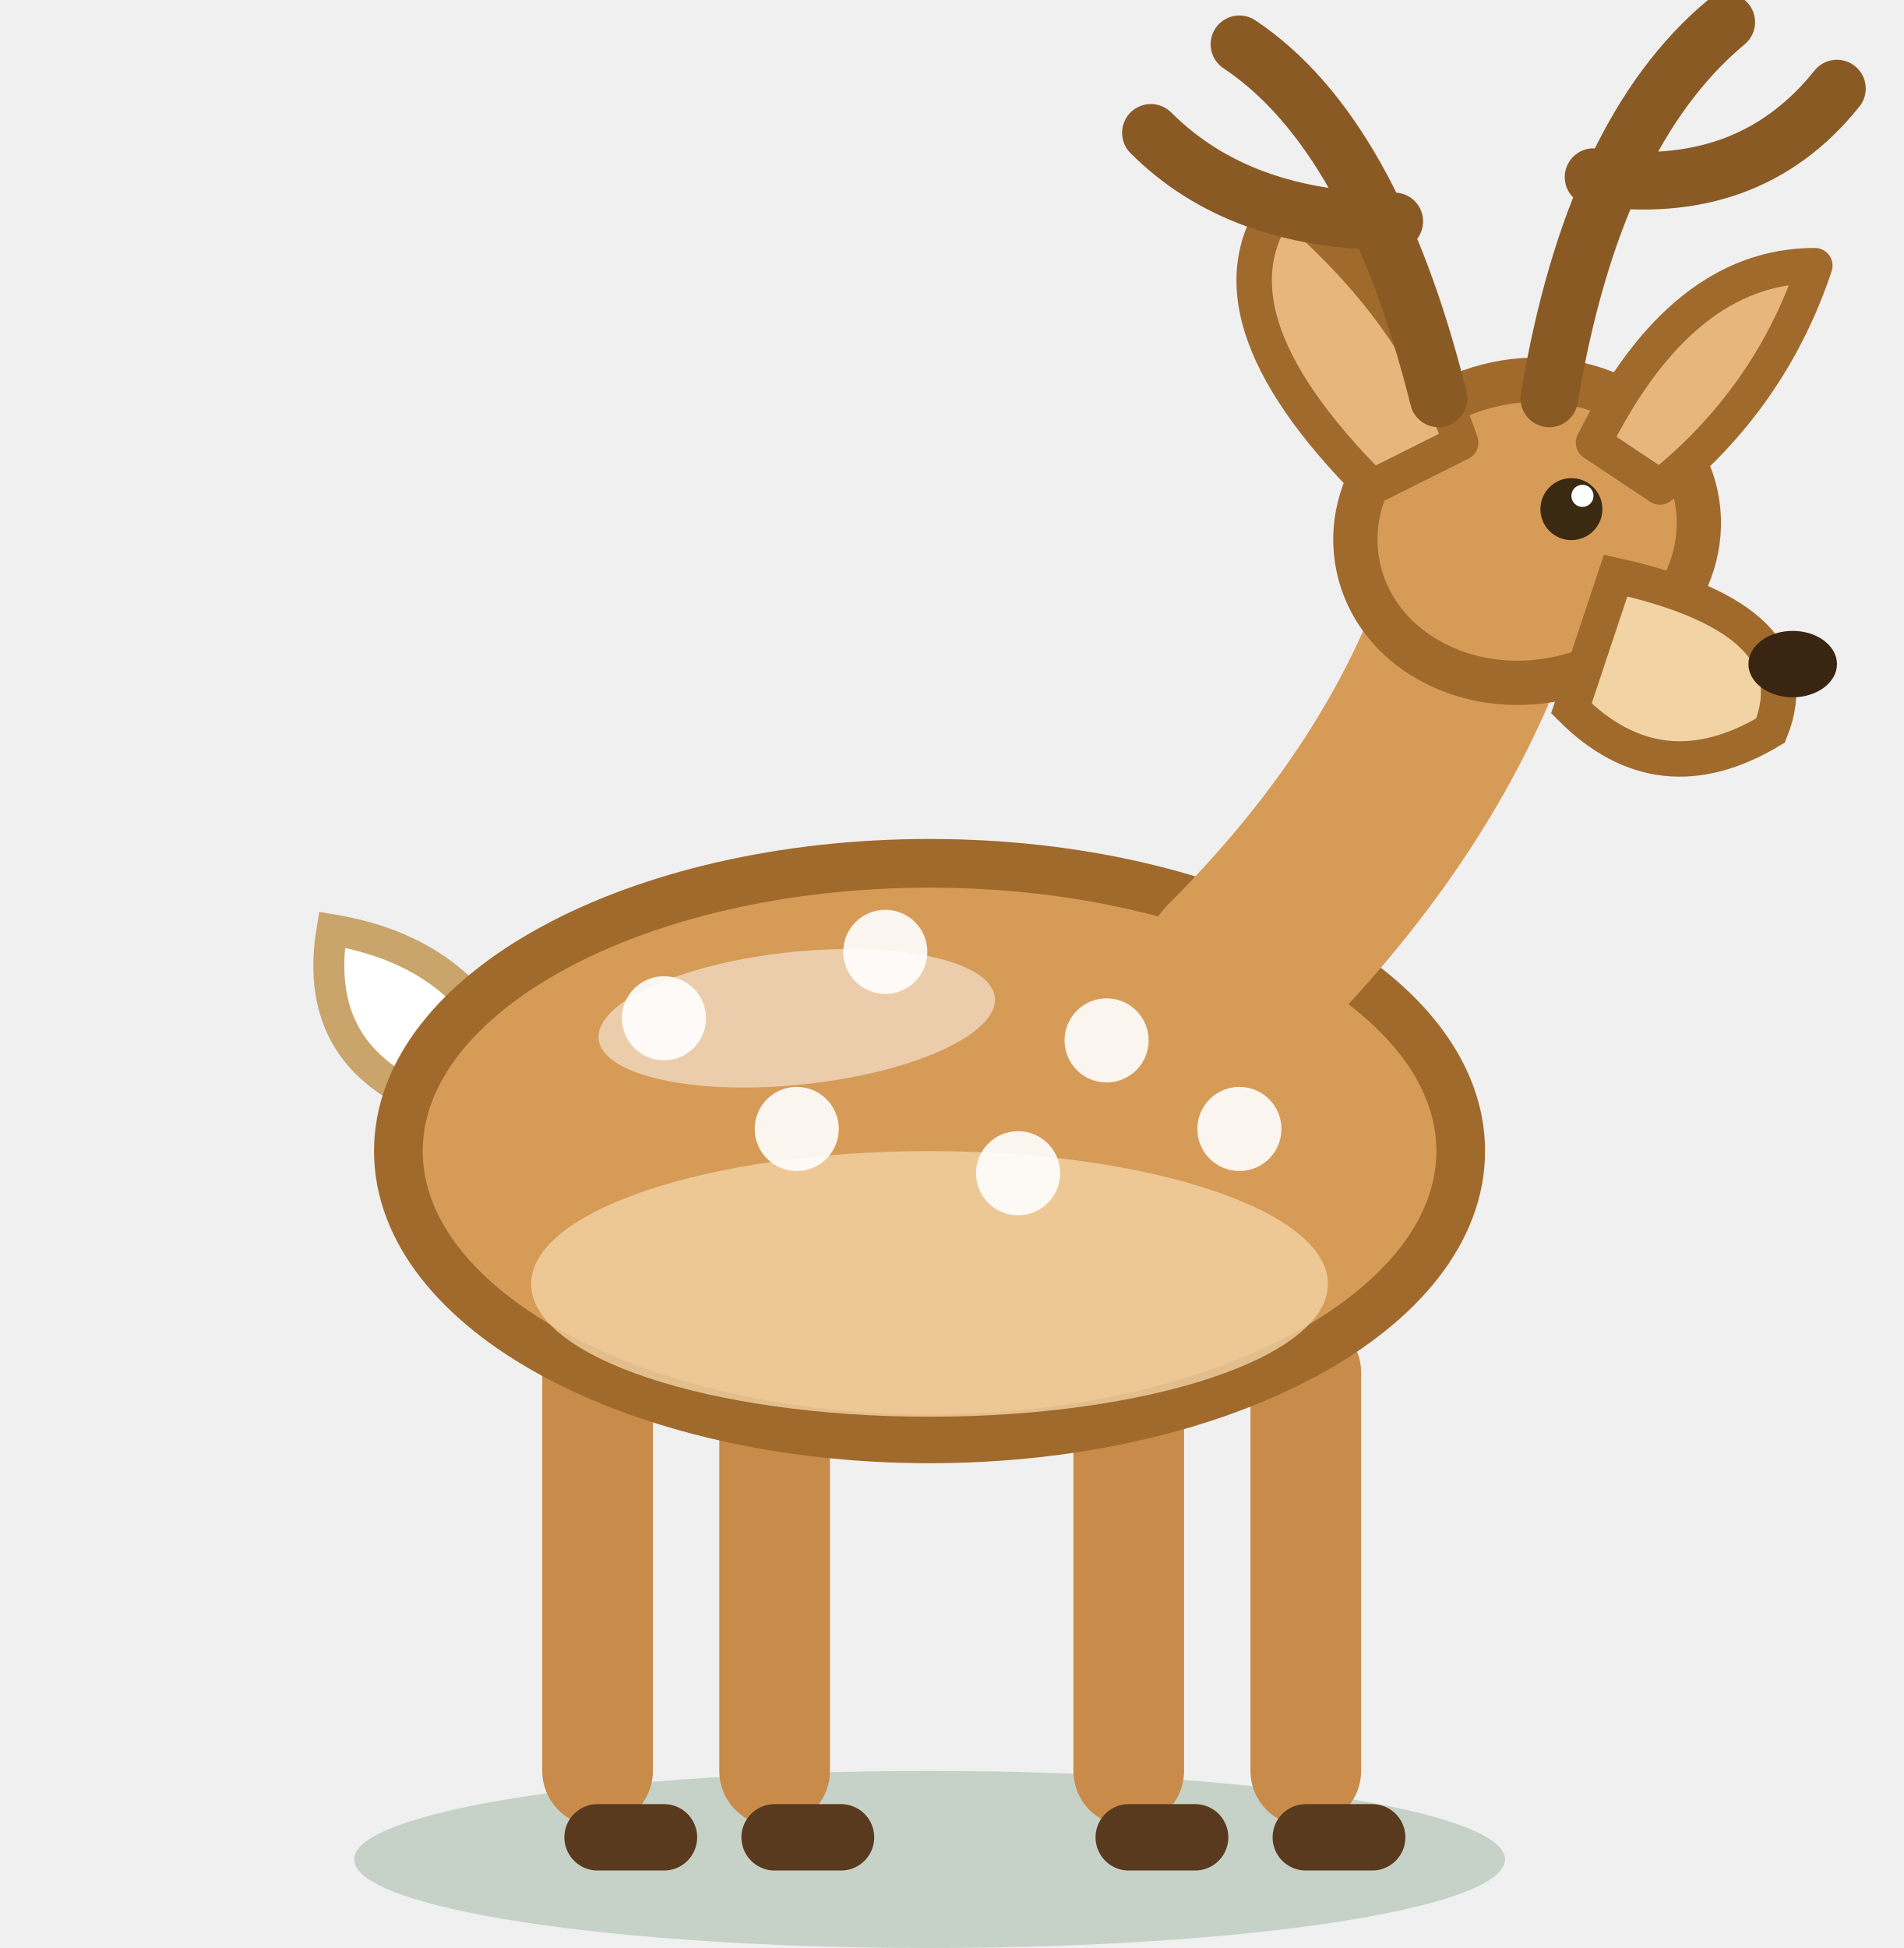
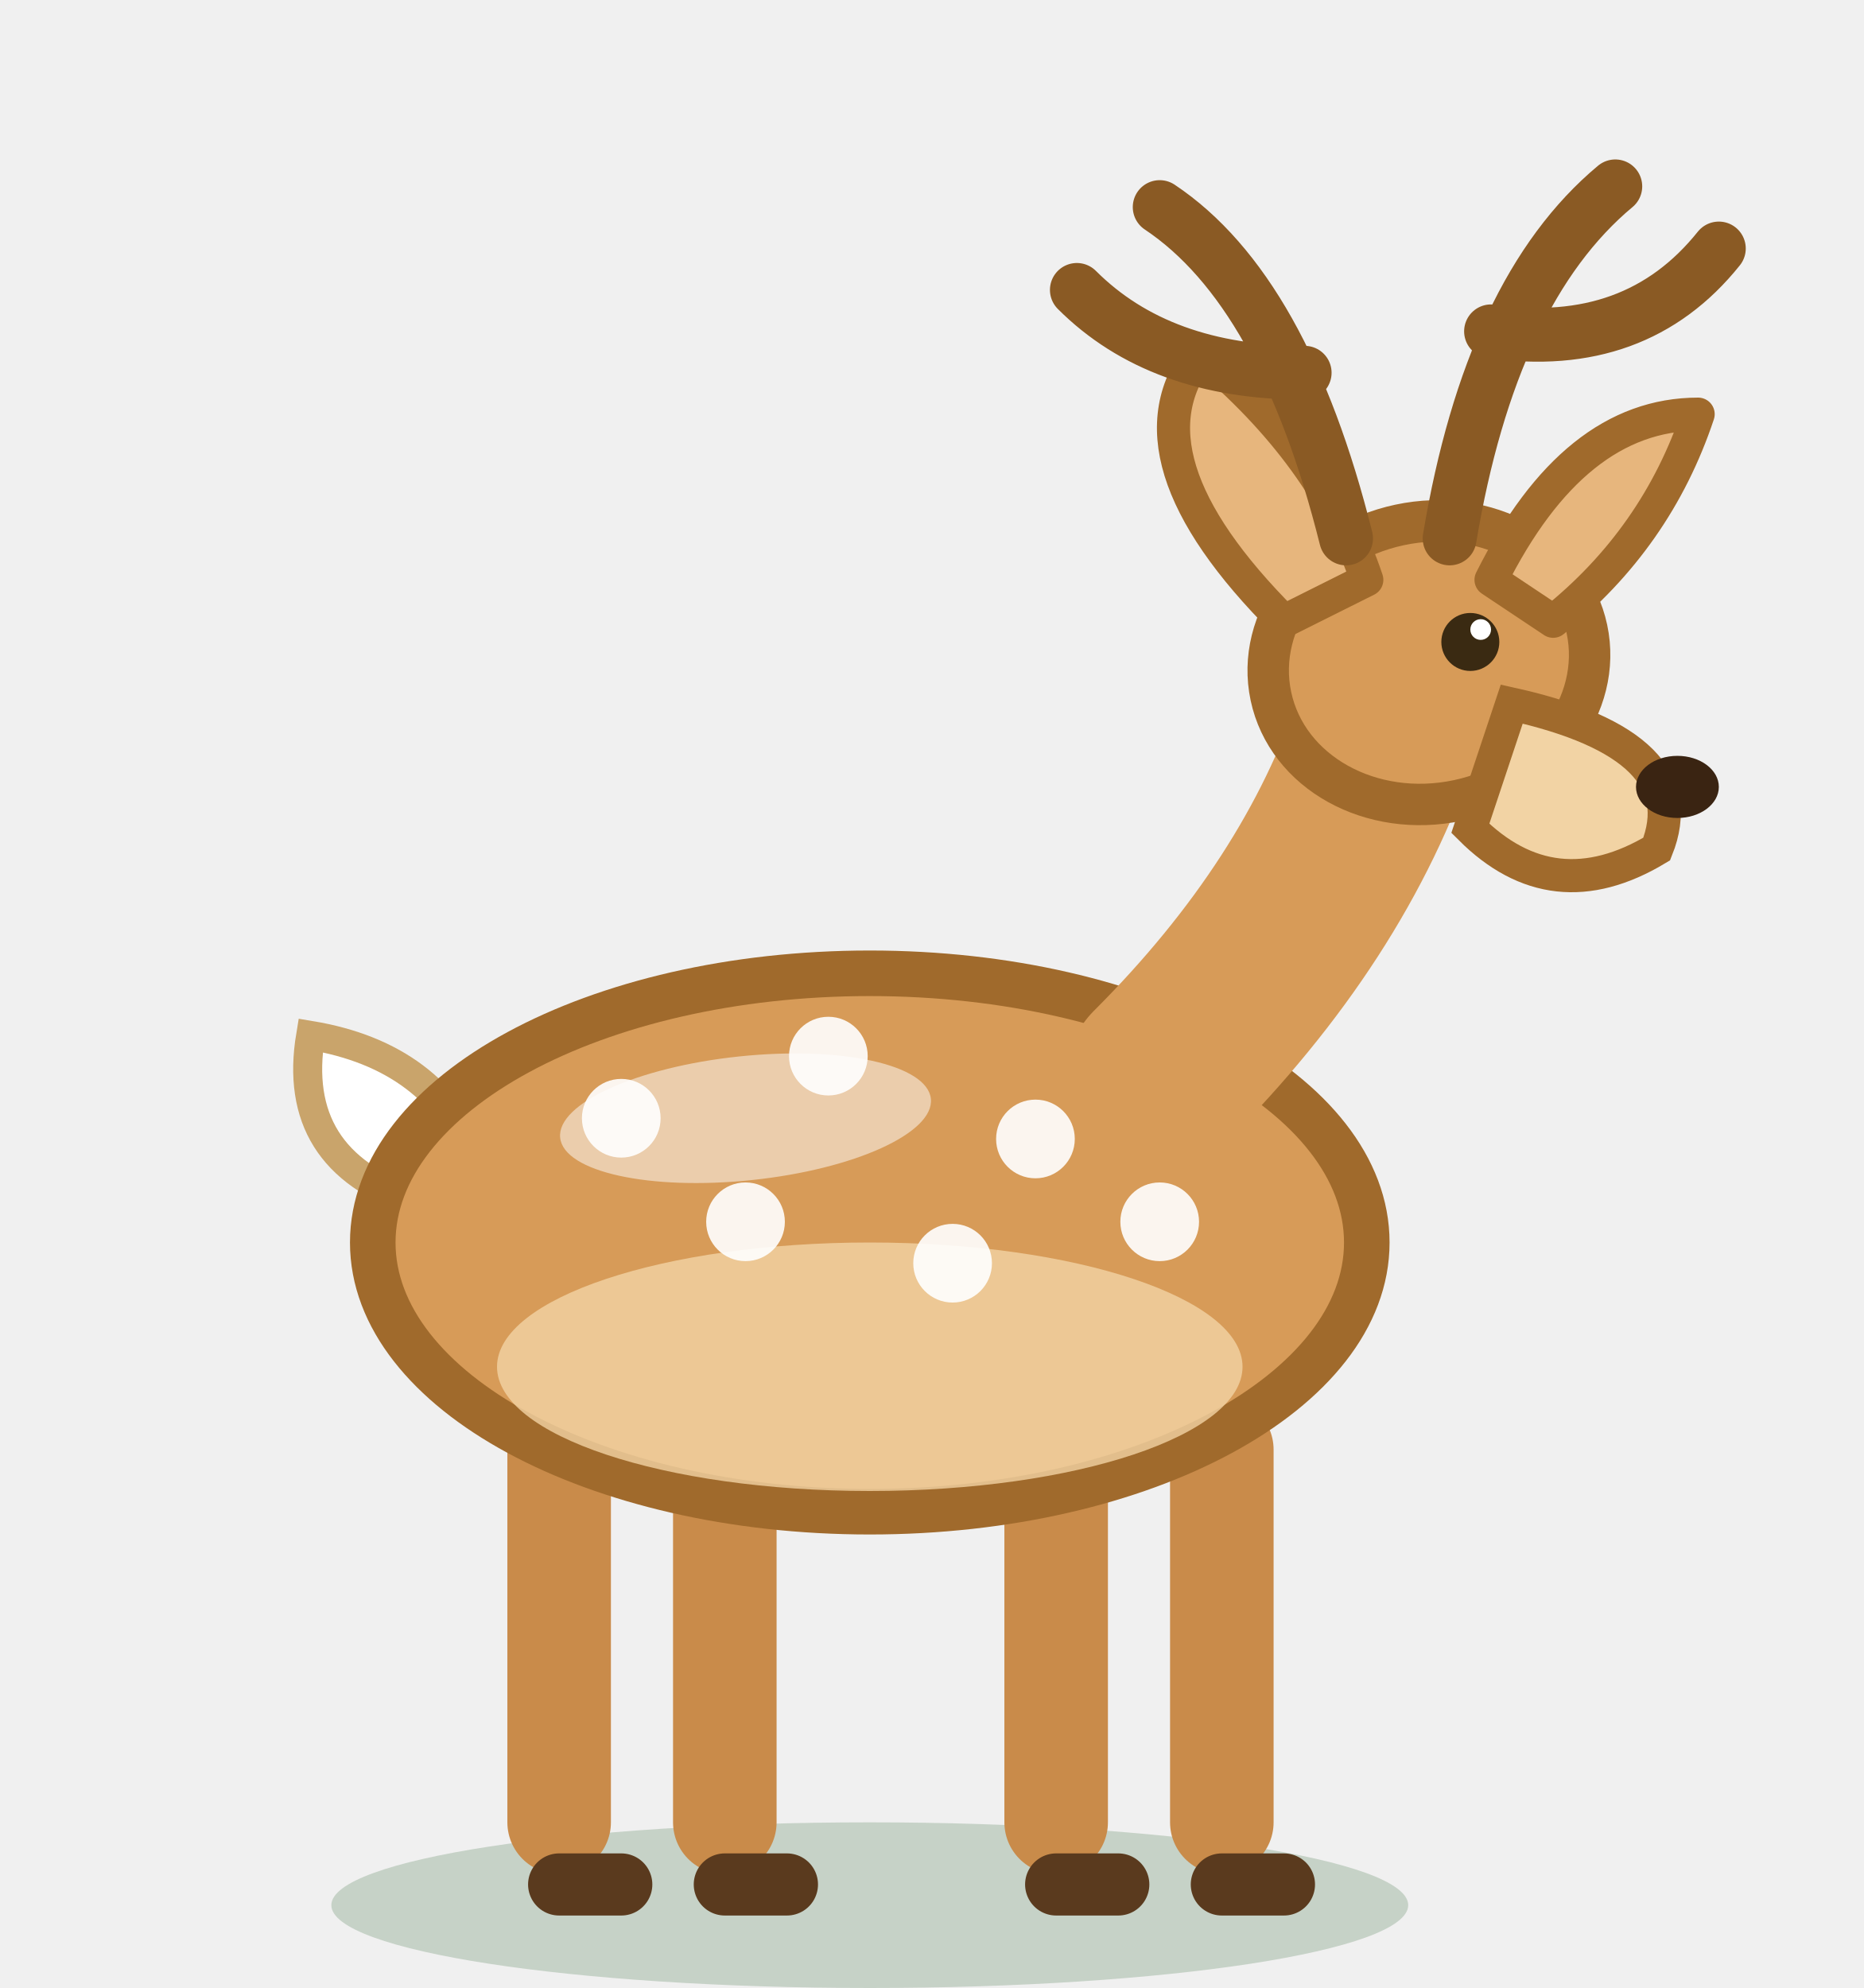
- <svg xmlns="http://www.w3.org/2000/svg" viewBox="-42 -84 86 88" role="img" aria-label="Hươu" data-style="pop" data-game="animal-deer">
+ <svg xmlns="http://www.w3.org/2000/svg" viewBox="-42 -92 90 96" role="img" aria-label="Hươu" data-style="pop" data-game="animal-deer">
  <g transform="translate(0 0)">
    <ellipse cx="0" cy="0" rx="26" ry="4" fill="#1F5A22" opacity=".2" />
    <path d="M-22 -34Q-28 -36 -27 -42Q-21 -41 -19 -36Z" fill="#fff" stroke="#C9A46B" stroke-width="1.4" />
    <path d="M-15 -4V-22M-7 -4V-22M9 -4V-22M17 -4V-22" stroke="#C98B4A" stroke-width="5" stroke-linecap="round" />
    <path d="M-15 -1H-12M-7 -1H-4M9 -1H12M17 -1H20" stroke="#5A3A1E" stroke-width="3" stroke-linecap="round" />
    <ellipse cx="0" cy="-32" rx="24" ry="13" fill="#D79B58" stroke="#A06A2C" stroke-width="2.2" />
    <ellipse cx="0" cy="-26" rx="18" ry="6" fill="#F2D3A4" opacity=".8" />
    <circle cx="-12" cy="-38" r="1.9" fill="#fff" opacity=".9" />
    <circle cx="-2" cy="-41" r="1.9" fill="#fff" opacity=".9" />
    <circle cx="8" cy="-37" r="1.9" fill="#fff" opacity=".9" />
    <circle cx="-6" cy="-33" r="1.9" fill="#fff" opacity=".9" />
    <circle cx="4" cy="-31" r="1.9" fill="#fff" opacity=".9" />
    <circle cx="14" cy="-33" r="1.9" fill="#fff" opacity=".9" />
    <path d="M14 -40Q22 -48 25 -57" fill="none" stroke="#D79B58" stroke-width="9" stroke-linecap="round" />
    <ellipse cx="27" cy="-60" rx="7.8" ry="6.8" fill="#D79B58" stroke="#A06A2C" stroke-width="2" transform="rotate(-12 27 -60)" />
    <path d="M31 -58Q40 -56 38 -51Q33 -48 29 -52Z" fill="#F2D3A4" stroke="#A06A2C" stroke-width="1.6" />
    <ellipse cx="39" cy="-54" rx="2" ry="1.5" fill="#3A2412" />
    <path d="M20 -62Q12 -70 16 -75Q22 -70 24 -64ZM30 -64Q34 -72 40 -72Q38 -66 33 -62Z" fill="#E7B67D" stroke="#A06A2C" stroke-width="1.6" stroke-linejoin="round" />
    <path d="M23 -66Q20 -78 14 -82M21 -74Q14 -74 10 -78M28 -66Q30 -78 36 -83M30 -76Q37 -75 41 -80" fill="none" stroke="#8A5A24" stroke-width="2.6" stroke-linecap="round" />
    <circle cx="29" cy="-61" r="1.4" fill="#3A2A12" />
    <circle cx="29.5" cy="-61.6" r=".5" fill="#fff" />
    <ellipse cx="-6" cy="-38" rx="9" ry="3" fill="#fff" opacity=".5" transform="rotate(-6 -6 -38)" />
  </g>
</svg>
